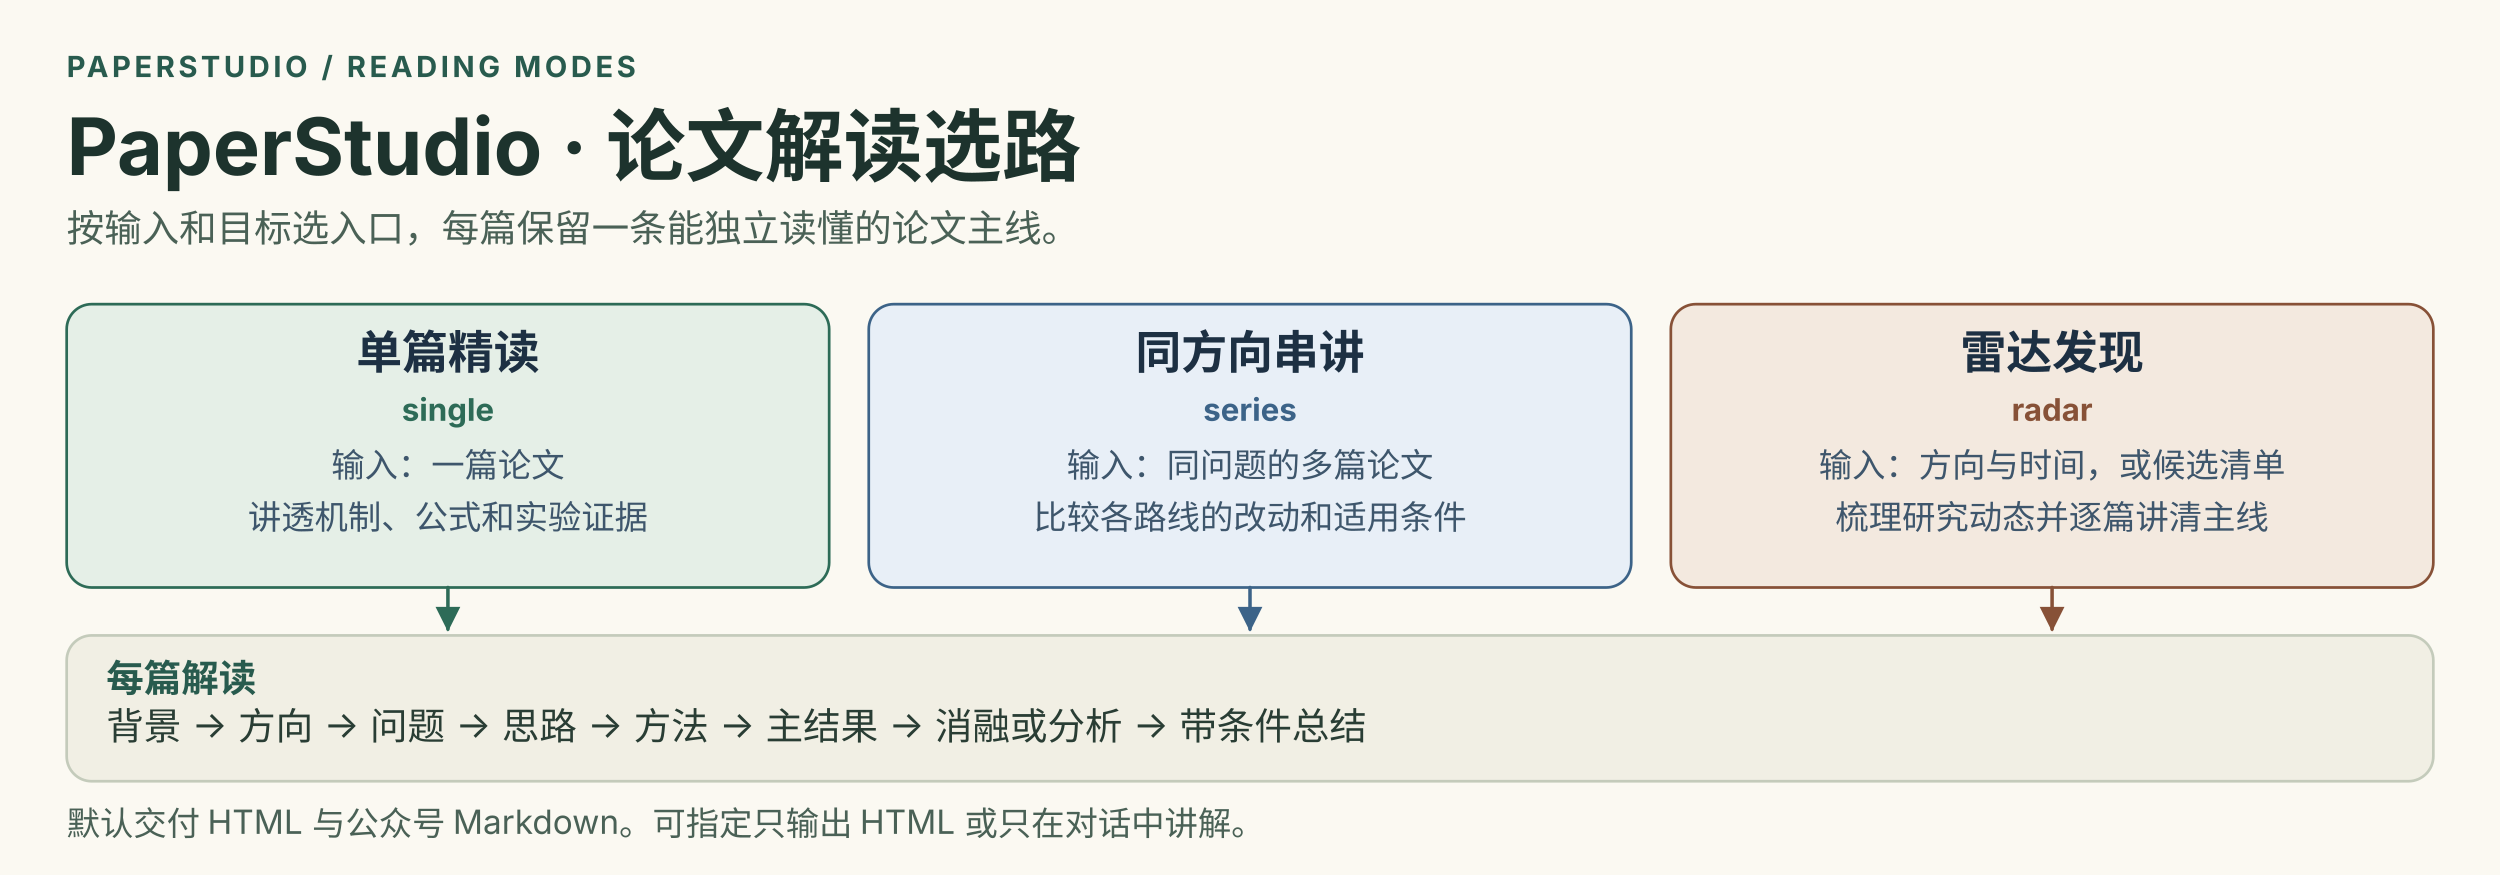
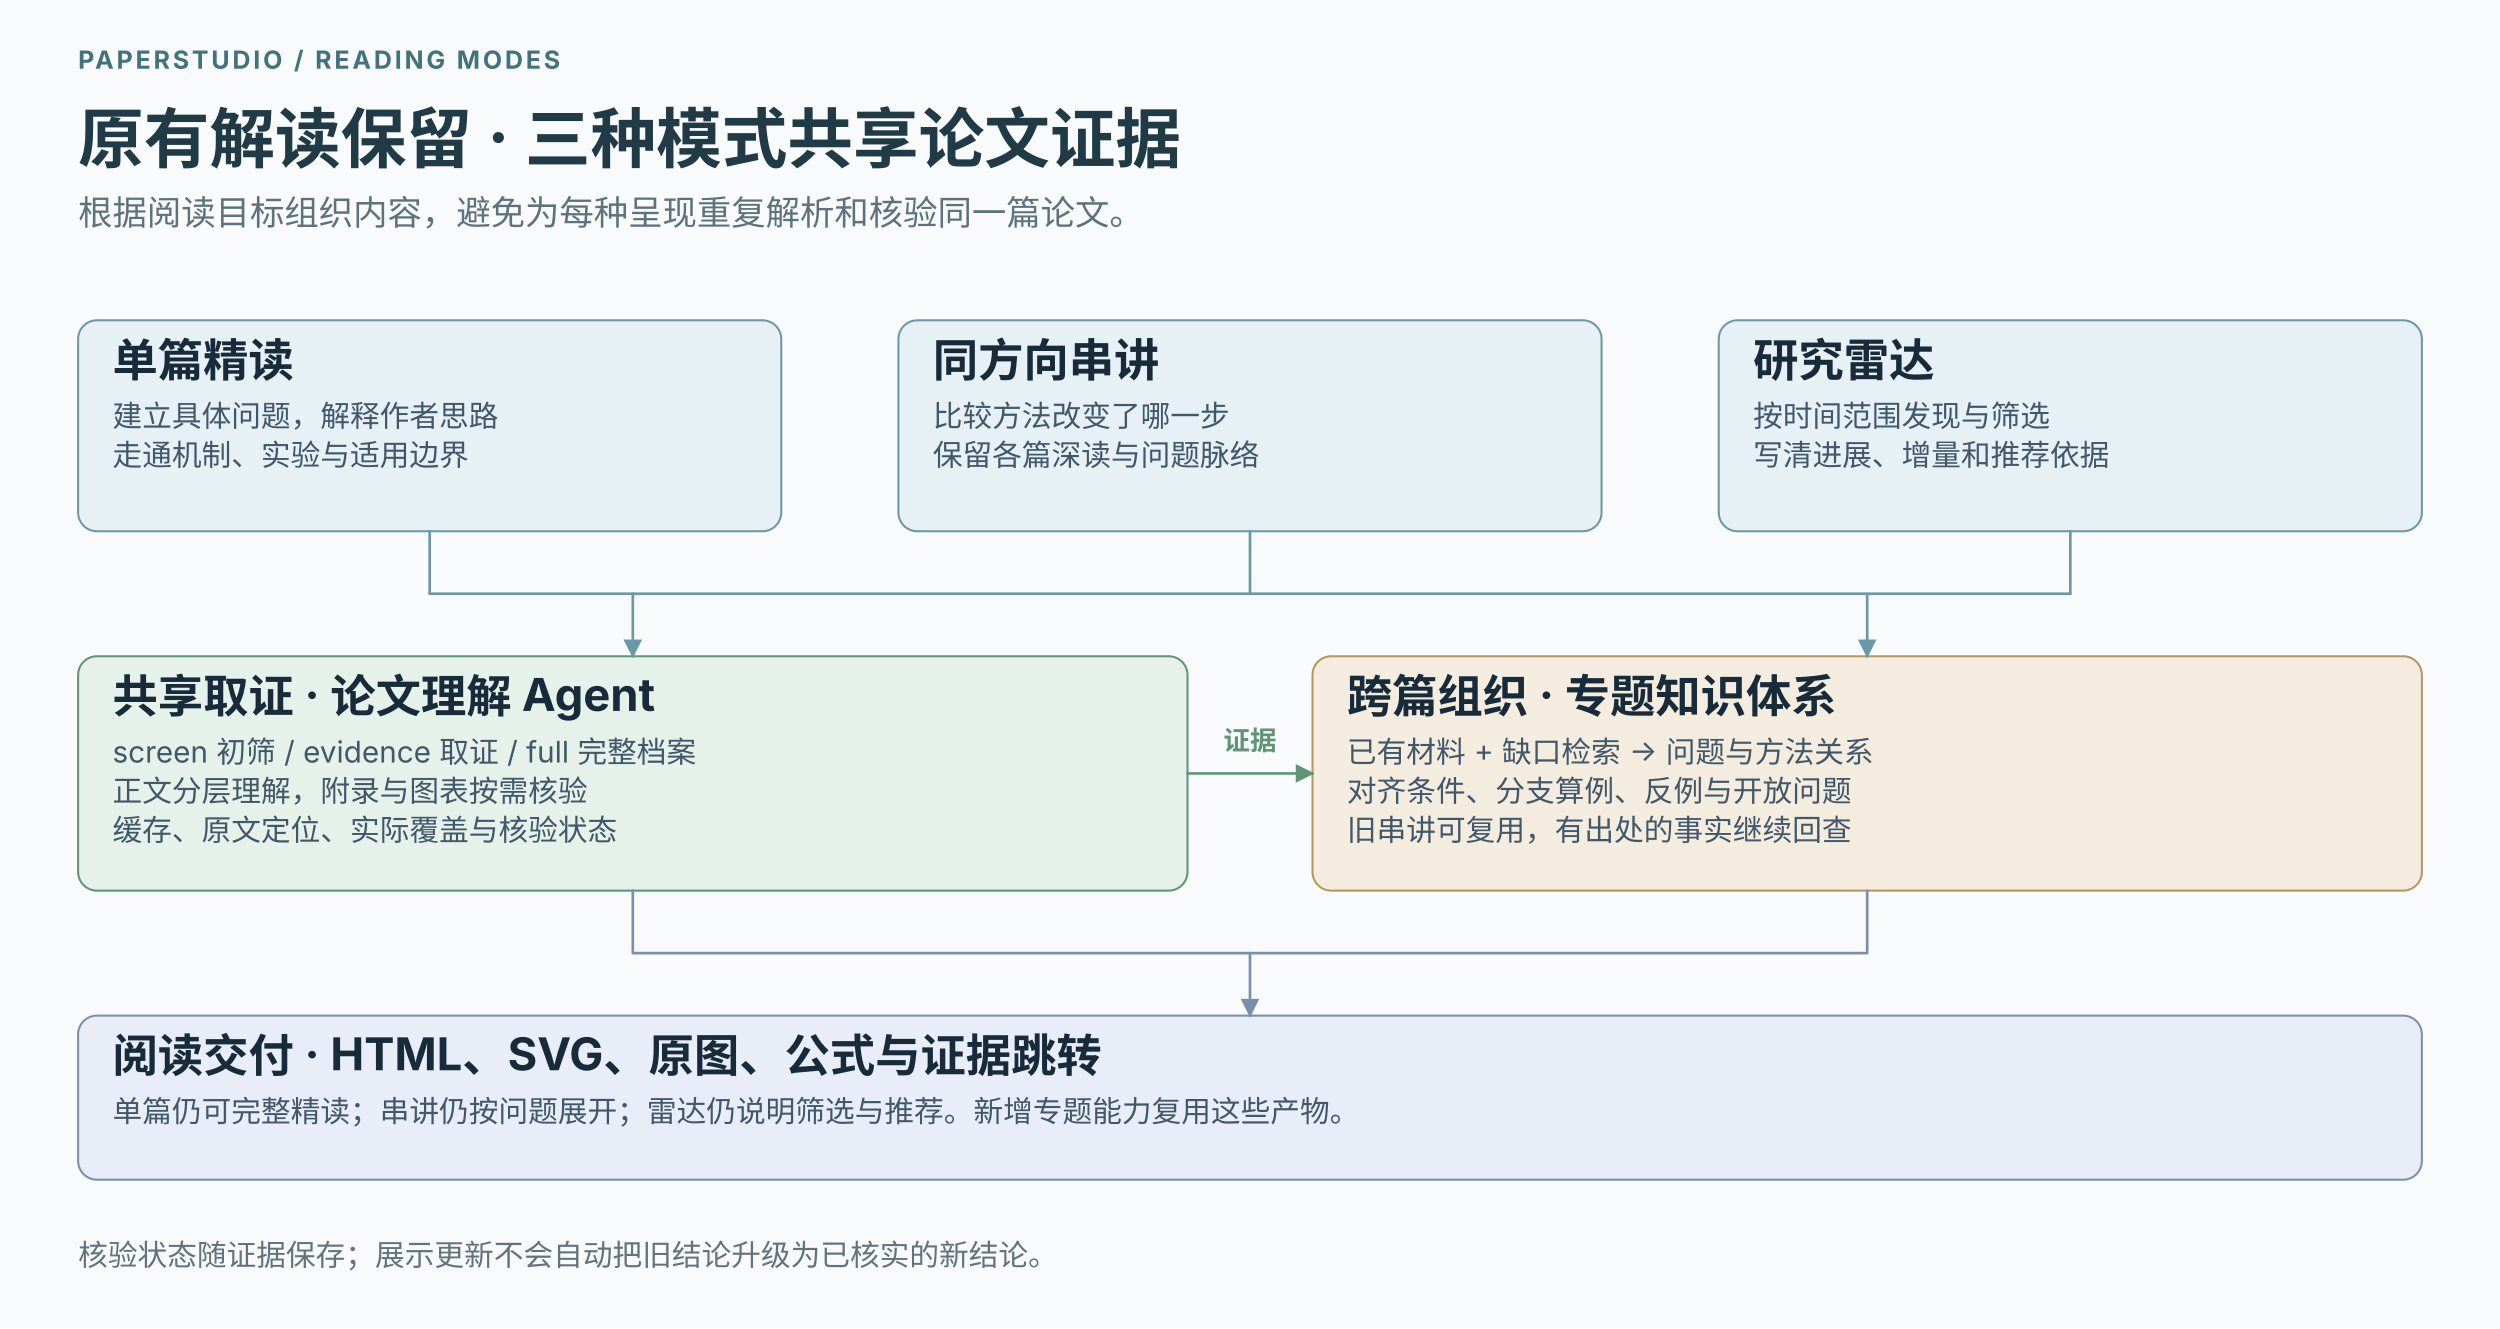
- <svg xmlns="http://www.w3.org/2000/svg" viewBox="0 0 1200 420" width="1200" height="420" role="img" aria-labelledby="title description">
+ <svg xmlns="http://www.w3.org/2000/svg" viewBox="0 0 1600 850" width="1600" height="850" role="img" aria-labelledby="title description">
  <style>text{font-family:Inter,"Noto Sans CJK SC","PingFang SC","Microsoft YaHei","Droid Sans Fallback",sans-serif}</style>
-   <rect x="0" y="0" width="1200" height="420" rx="0" fill="#fbf9f2" stroke="none" stroke-width="1.3" />
-   <text x="32" y="37" font-size="14" fill="#285b4e" font-weight="700" text-anchor="start" letter-spacing="1.7">PAPERSTUDIO / READING MODES</text>
-   <text x="32" y="84" font-size="38" fill="#1d332d" font-weight="700" text-anchor="start" letter-spacing="0">PaperStudio · 论文解读选路</text>
-   <text x="32" y="116" font-size="18" fill="#4a6156" font-weight="400" text-anchor="start" letter-spacing="0">按输入和目标选入口，每篇保留一条能独立读懂的论文主线。</text>
-   <rect x="32" y="146" width="366" height="136" rx="12" fill="#e5efe7" stroke="#2d6b57" stroke-width="1.3" />
-   <text x="215.0" y="177" font-size="22" fill="#1d3043" font-weight="700" text-anchor="middle" letter-spacing="0">单篇精读</text>
-   <text x="215.0" y="202" font-size="15" fill="#2d6b57" font-weight="700" text-anchor="middle" letter-spacing="0">single</text>
-   <text x="215.0" y="229" font-size="16" fill="#3e566c" font-weight="400" text-anchor="middle" letter-spacing="0">输入：一篇论文</text>
-   <text x="215.0" y="254" font-size="16" fill="#3e566c" font-weight="400" text-anchor="middle" letter-spacing="0">讲透机制、公式和实验证据</text>
+   <rect x="0" y="0" width="1600" height="850" rx="0" fill="#f8fafb" stroke="none" stroke-width="1.3" />
+   <text x="50" y="44" font-size="16" fill="#42727b" font-weight="700" text-anchor="start" letter-spacing="1.8">PAPERSTUDIO / READING MODES</text>
+   <text x="50" y="104" font-size="42" fill="#203b45" font-weight="700" text-anchor="start" letter-spacing="0">原有解读保留 · 三种模式共享论文证据</text>
+   <text x="50" y="144" font-size="22" fill="#5e727b" font-weight="400" text-anchor="start" letter-spacing="0">根据阅读目标组织内容，避免为每种呈现重复解析和核验同一篇论文。</text>
+   <rect x="50" y="205" width="450" height="135" rx="12" fill="#e7f0f4" stroke="#6a98a7" stroke-width="1.3" />
+   <text x="72" y="241" font-size="29" fill="#172b3a" font-weight="700" text-anchor="start" letter-spacing="0">单篇精读</text>
+   <text x="72" y="273" font-size="19" fill="#41576a" font-weight="400" text-anchor="start" letter-spacing="0">建立具体问题，解释作者思路</text>
+   <text x="72" y="298" font-size="19" fill="#41576a" font-weight="400" text-anchor="start" letter-spacing="0">走通机制、实验与适用边界</text>
+   <rect x="575" y="205" width="450" height="135" rx="12" fill="#e7f0f4" stroke="#6a98a7" stroke-width="1.3" />
+   <text x="597" y="241" font-size="29" fill="#172b3a" font-weight="700" text-anchor="start" letter-spacing="0">同方向串讲</text>
+   <text x="597" y="273" font-size="19" fill="#41576a" font-weight="400" text-anchor="start" letter-spacing="0">比较方法改变了哪一步</text>
+   <text x="597" y="298" font-size="19" fill="#41576a" font-weight="400" text-anchor="start" letter-spacing="0">保留各篇深读与问题脉络</text>
+   <rect x="1100" y="205" width="450" height="135" rx="12" fill="#e7f0f4" stroke="#6a98a7" stroke-width="1.3" />
+   <text x="1122" y="241" font-size="29" fill="#172b3a" font-weight="700" text-anchor="start" letter-spacing="0">研究雷达</text>
+   <text x="1122" y="273" font-size="19" fill="#41576a" font-weight="400" text-anchor="start" letter-spacing="0">按时间范围发现与筛选</text>
+   <text x="1122" y="298" font-size="19" fill="#41576a" font-weight="400" text-anchor="start" letter-spacing="0">写清进展、增量和推荐依据</text>
+   <rect x="50" y="420" width="710" height="150" rx="12" fill="#e6f1e9" stroke="#5f9475" stroke-width="1.3" />
+   <text x="72" y="456" font-size="29" fill="#172b3a" font-weight="700" text-anchor="start" letter-spacing="0">共享取证 · 论文理解 Agent</text>
+   <text x="72" y="488" font-size="19" fill="#41576a" font-weight="400" text-anchor="start" letter-spacing="0">screen 初筛 / evidence 取证 / full 完整档案</text>
+   <text x="72" y="513" font-size="19" fill="#41576a" font-weight="400" text-anchor="start" letter-spacing="0">正文分层理解，附录与图表按需核验</text>
+   <text x="72" y="538" font-size="19" fill="#41576a" font-weight="400" text-anchor="start" letter-spacing="0">缓存、原文定位、实际覆盖与核验状态</text>
+   <rect x="840" y="420" width="710" height="150" rx="12" fill="#f4eddf" stroke="#b3975f" stroke-width="1.3" />
+   <text x="862" y="456" font-size="29" fill="#172b3a" font-weight="700" text-anchor="start" letter-spacing="0">跨篇组织 · 专题知识体系</text>
+   <text x="862" y="488" font-size="19" fill="#41576a" font-weight="400" text-anchor="start" letter-spacing="0">已有材料 + 缺口检索 → 问题与方法关系</text>
+   <text x="862" y="513" font-size="19" fill="#41576a" font-weight="400" text-anchor="start" letter-spacing="0">对齐条件、分支算例、反例与开放问题</text>
+   <text x="862" y="538" font-size="19" fill="#41576a" font-weight="400" text-anchor="start" letter-spacing="0">旧串讲可复用，有出处的事实继续回查</text>
+   <path d="M275 340 V380" fill="none" stroke="#6a98a7" stroke-width="1.7" stroke-linejoin="round" stroke-linecap="round" />
+   <path d="M800 340 V380" fill="none" stroke="#6a98a7" stroke-width="1.7" stroke-linejoin="round" stroke-linecap="round" />
+   <path d="M1325 340 V380" fill="none" stroke="#6a98a7" stroke-width="1.7" stroke-linejoin="round" stroke-linecap="round" />
+   <path d="M275 380 H1325" fill="none" stroke="#6a98a7" stroke-width="1.7" stroke-linejoin="round" stroke-linecap="round" />
  <defs>
-     <marker id="arrow-2d6b57" viewBox="0 0 10 10" refX="9" refY="5" markerWidth="7" markerHeight="7" orient="auto">
-       <path d="M 0 0 L 10 5 L 0 10 z" fill="#2d6b57" />
+     <marker id="arrow-6a98a7" viewBox="0 0 10 10" refX="9" refY="5" markerWidth="7" markerHeight="7" orient="auto">
+       <path d="M 0 0 L 10 5 L 0 10 z" fill="#6a98a7" />
    </marker>
  </defs>
-   <path d="M215 282 V302" fill="none" stroke="#2d6b57" stroke-width="1.7" stroke-linejoin="round" stroke-linecap="round" marker-end="url(#arrow-2d6b57)" />
-   <rect x="417" y="146" width="366" height="136" rx="12" fill="#e8eff7" stroke="#3c6388" stroke-width="1.3" />
-   <text x="600.0" y="177" font-size="22" fill="#1d3043" font-weight="700" text-anchor="middle" letter-spacing="0">同方向串讲</text>
-   <text x="600.0" y="202" font-size="15" fill="#3c6388" font-weight="700" text-anchor="middle" letter-spacing="0">series</text>
-   <text x="600.0" y="229" font-size="16" fill="#3e566c" font-weight="400" text-anchor="middle" letter-spacing="0">输入：同问题的多篇论文</text>
-   <text x="600.0" y="254" font-size="16" fill="#3e566c" font-weight="400" text-anchor="middle" letter-spacing="0">比较各路线的改动和适用条件</text>
+   <path d="M405 380 V420" fill="none" stroke="#6a98a7" stroke-width="1.7" stroke-linejoin="round" stroke-linecap="round" marker-end="url(#arrow-6a98a7)" />
+   <path d="M1195 380 V420" fill="none" stroke="#6a98a7" stroke-width="1.7" stroke-linejoin="round" stroke-linecap="round" marker-end="url(#arrow-6a98a7)" />
  <defs>
-     <marker id="arrow-3c6388" viewBox="0 0 10 10" refX="9" refY="5" markerWidth="7" markerHeight="7" orient="auto">
-       <path d="M 0 0 L 10 5 L 0 10 z" fill="#3c6388" />
+     <marker id="arrow-5f9475" viewBox="0 0 10 10" refX="9" refY="5" markerWidth="7" markerHeight="7" orient="auto">
+       <path d="M 0 0 L 10 5 L 0 10 z" fill="#5f9475" />
    </marker>
  </defs>
-   <path d="M600 282 V302" fill="none" stroke="#3c6388" stroke-width="1.7" stroke-linejoin="round" stroke-linecap="round" marker-end="url(#arrow-3c6388)" />
-   <rect x="802" y="146" width="366" height="136" rx="12" fill="#f3e9df" stroke="#875137" stroke-width="1.3" />
-   <text x="985.0" y="177" font-size="22" fill="#1d3043" font-weight="700" text-anchor="middle" letter-spacing="0">雷达发现</text>
-   <text x="985.0" y="202" font-size="15" fill="#875137" font-weight="700" text-anchor="middle" letter-spacing="0">radar</text>
-   <text x="985.0" y="229" font-size="16" fill="#3e566c" font-weight="400" text-anchor="middle" letter-spacing="0">输入：方向与时间，或候选清单</text>
-   <text x="985.0" y="254" font-size="16" fill="#3e566c" font-weight="400" text-anchor="middle" letter-spacing="0">梳理研究动态并逐篇讲清主线</text>
+   <path d="M760 495 H840" fill="none" stroke="#5f9475" stroke-width="1.7" stroke-linejoin="round" stroke-linecap="round" marker-end="url(#arrow-5f9475)" />
+   <text x="800" y="480" font-size="17" fill="#5f9475" font-weight="600" text-anchor="middle" letter-spacing="0">证据</text>
+   <rect x="50" y="650" width="1500" height="105" rx="12" fill="#e8edf7" stroke="#7b8faa" stroke-width="1.3" />
+   <text x="72" y="686" font-size="29" fill="#172b3a" font-weight="700" text-anchor="start" letter-spacing="0">阅读交付 · HTML、SVG、原图、公式与证据跳转</text>
+   <text x="72" y="718" font-size="19" fill="#41576a" font-weight="400" text-anchor="start" letter-spacing="0">单篇仍可完整精读；串讲仍按问题展开；雷达仍说明筛选与推荐。新增专题能力复用这些产物。</text>
  <defs>
-     <marker id="arrow-875137" viewBox="0 0 10 10" refX="9" refY="5" markerWidth="7" markerHeight="7" orient="auto">
-       <path d="M 0 0 L 10 5 L 0 10 z" fill="#875137" />
+     <marker id="arrow-7b8faa" viewBox="0 0 10 10" refX="9" refY="5" markerWidth="7" markerHeight="7" orient="auto">
+       <path d="M 0 0 L 10 5 L 0 10 z" fill="#7b8faa" />
    </marker>
  </defs>
-   <path d="M985 282 V302" fill="none" stroke="#875137" stroke-width="1.7" stroke-linejoin="round" stroke-linecap="round" marker-end="url(#arrow-875137)" />
-   <rect x="32" y="305" width="1136" height="70" rx="12" fill="#f1efe4" stroke="#c4cbbb" stroke-width="1.3" />
-   <text x="51" y="332" font-size="18" fill="#285b4e" font-weight="700" text-anchor="start" letter-spacing="0">每篇解读</text>
-   <text x="51" y="355" font-size="18" fill="#293d34" font-weight="400" text-anchor="start" letter-spacing="0">背景 → 方向 → 问题 → 思路 → 方法 → 主结果 → 消融或分析 → 带条件总结</text>
-   <text x="32" y="401" font-size="16" fill="#4a6156" font-weight="400" text-anchor="start" letter-spacing="0">默认交付 HTML 与公众号 Markdown。可指定只输出 HTML 或只在对话中讲解。</text>
+   <path d="M405 570 V610 H800 V650" fill="none" stroke="#7b8faa" stroke-width="1.7" stroke-linejoin="round" stroke-linecap="round" marker-end="url(#arrow-7b8faa)" />
+   <path d="M1195 570 V610 H800" fill="none" stroke="#7b8faa" stroke-width="1.7" stroke-linejoin="round" stroke-linecap="round" />
+   <text x="50" y="810" font-size="19" fill="#62737b" font-weight="400" text-anchor="start" letter-spacing="0">核验状态随证据保存；展示更新不会自动把旧结论升级为已核实的新结论。</text>
</svg>
